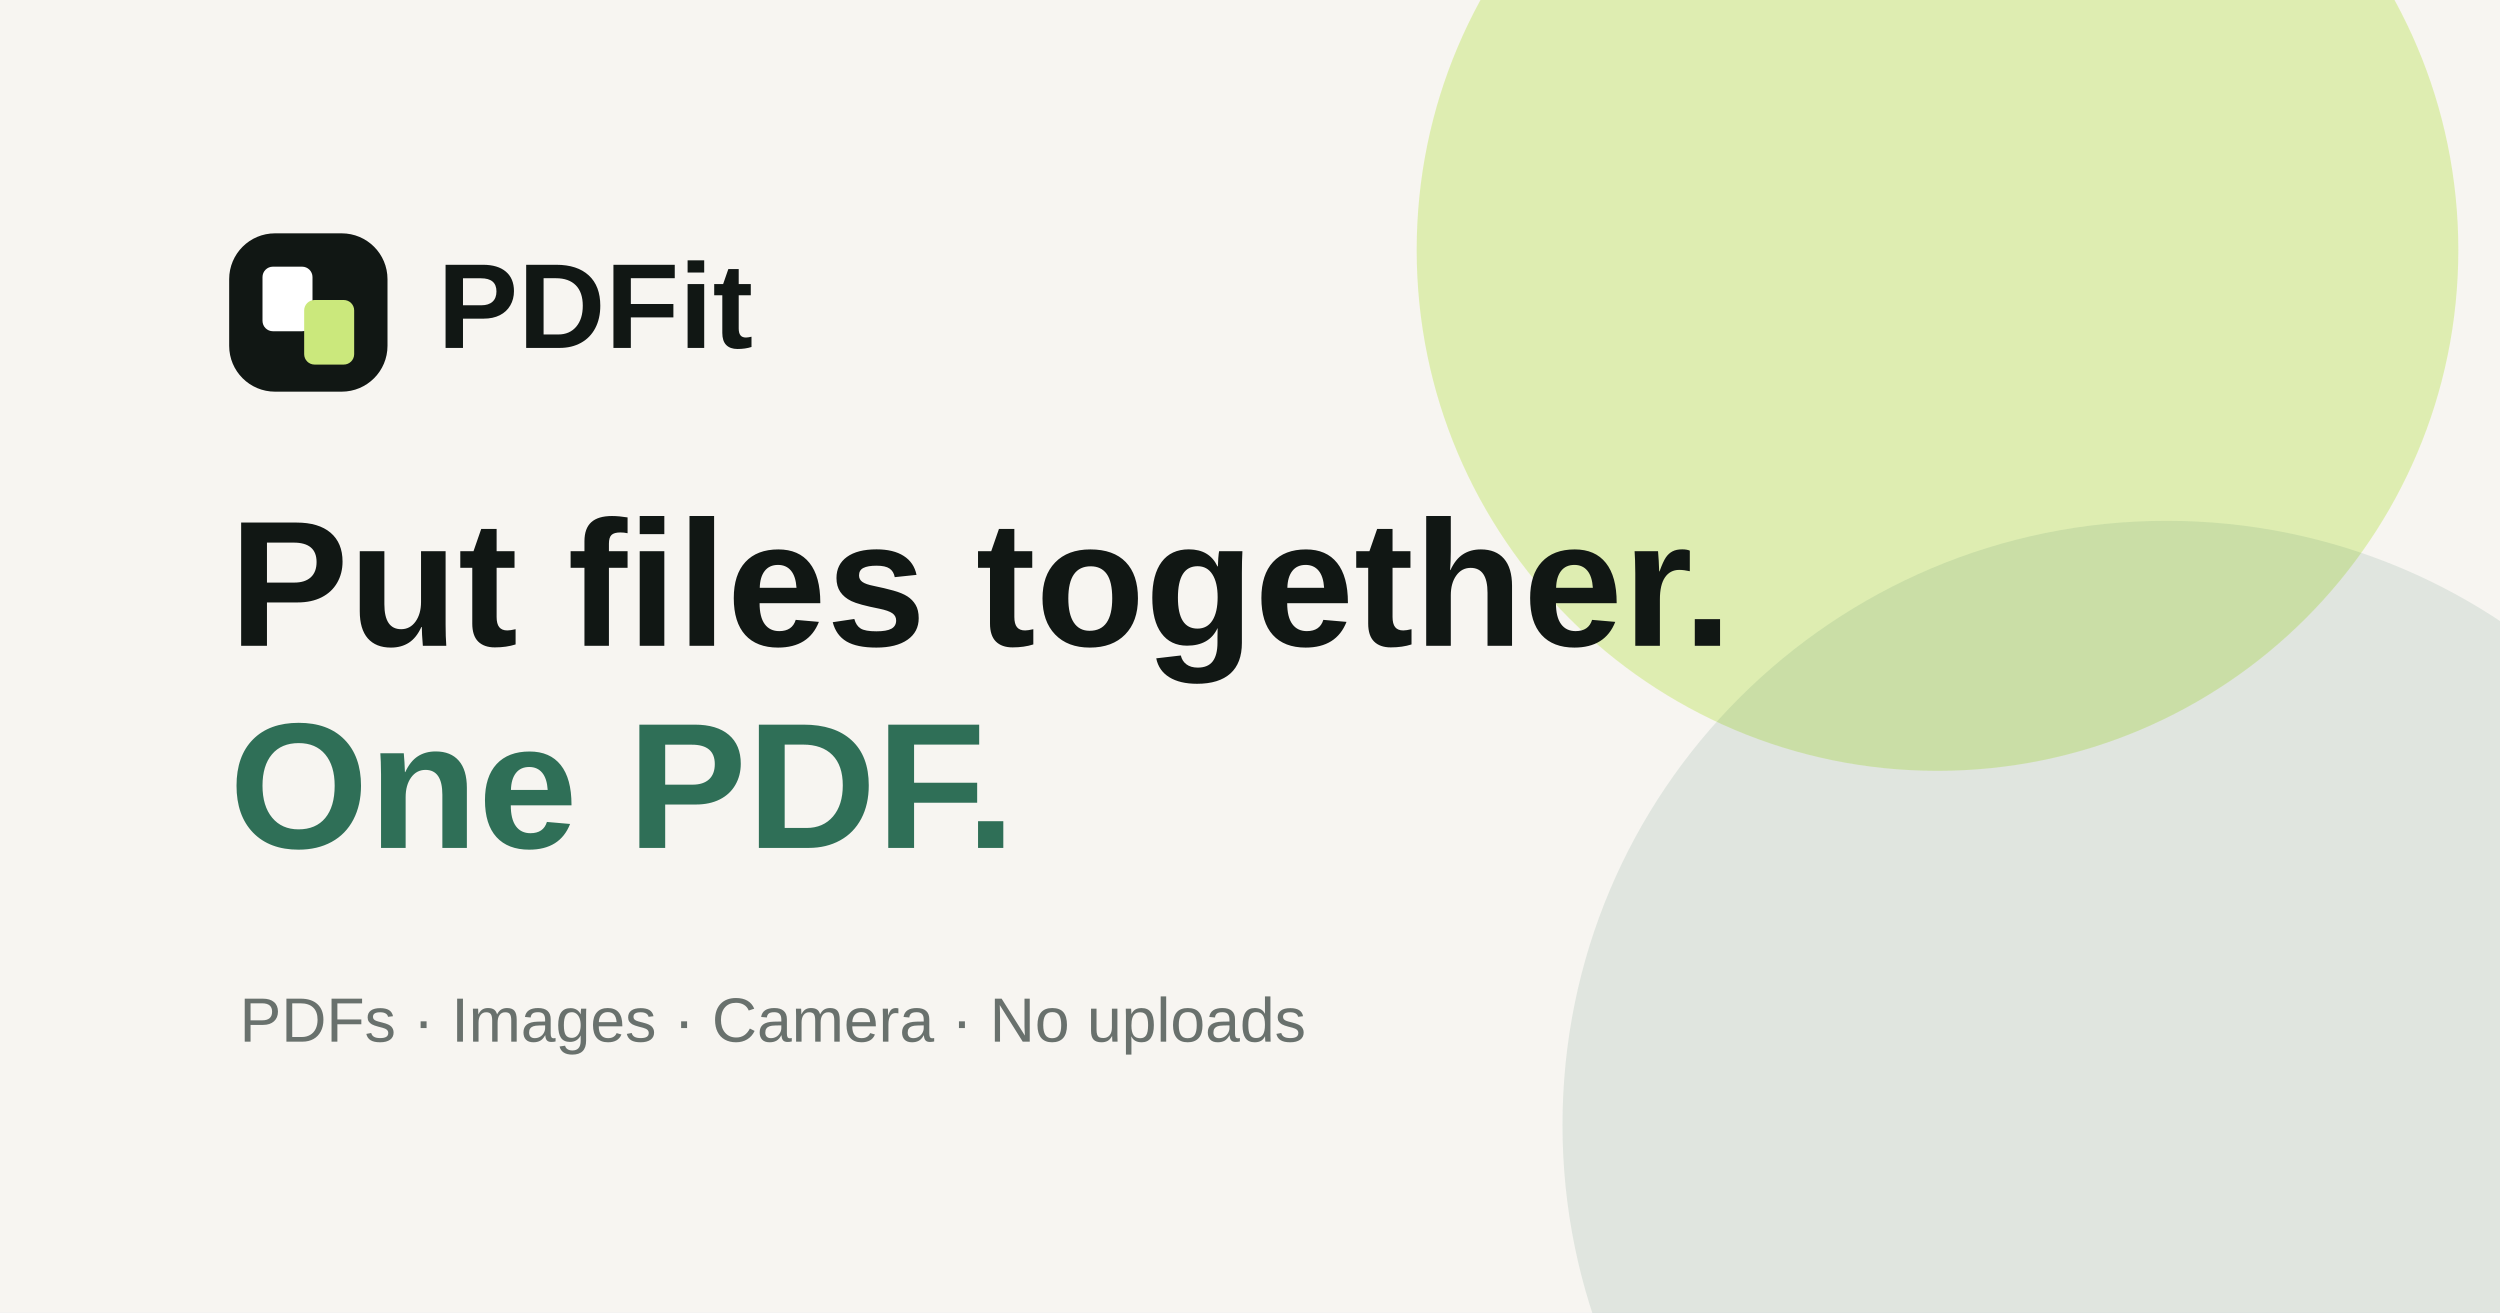
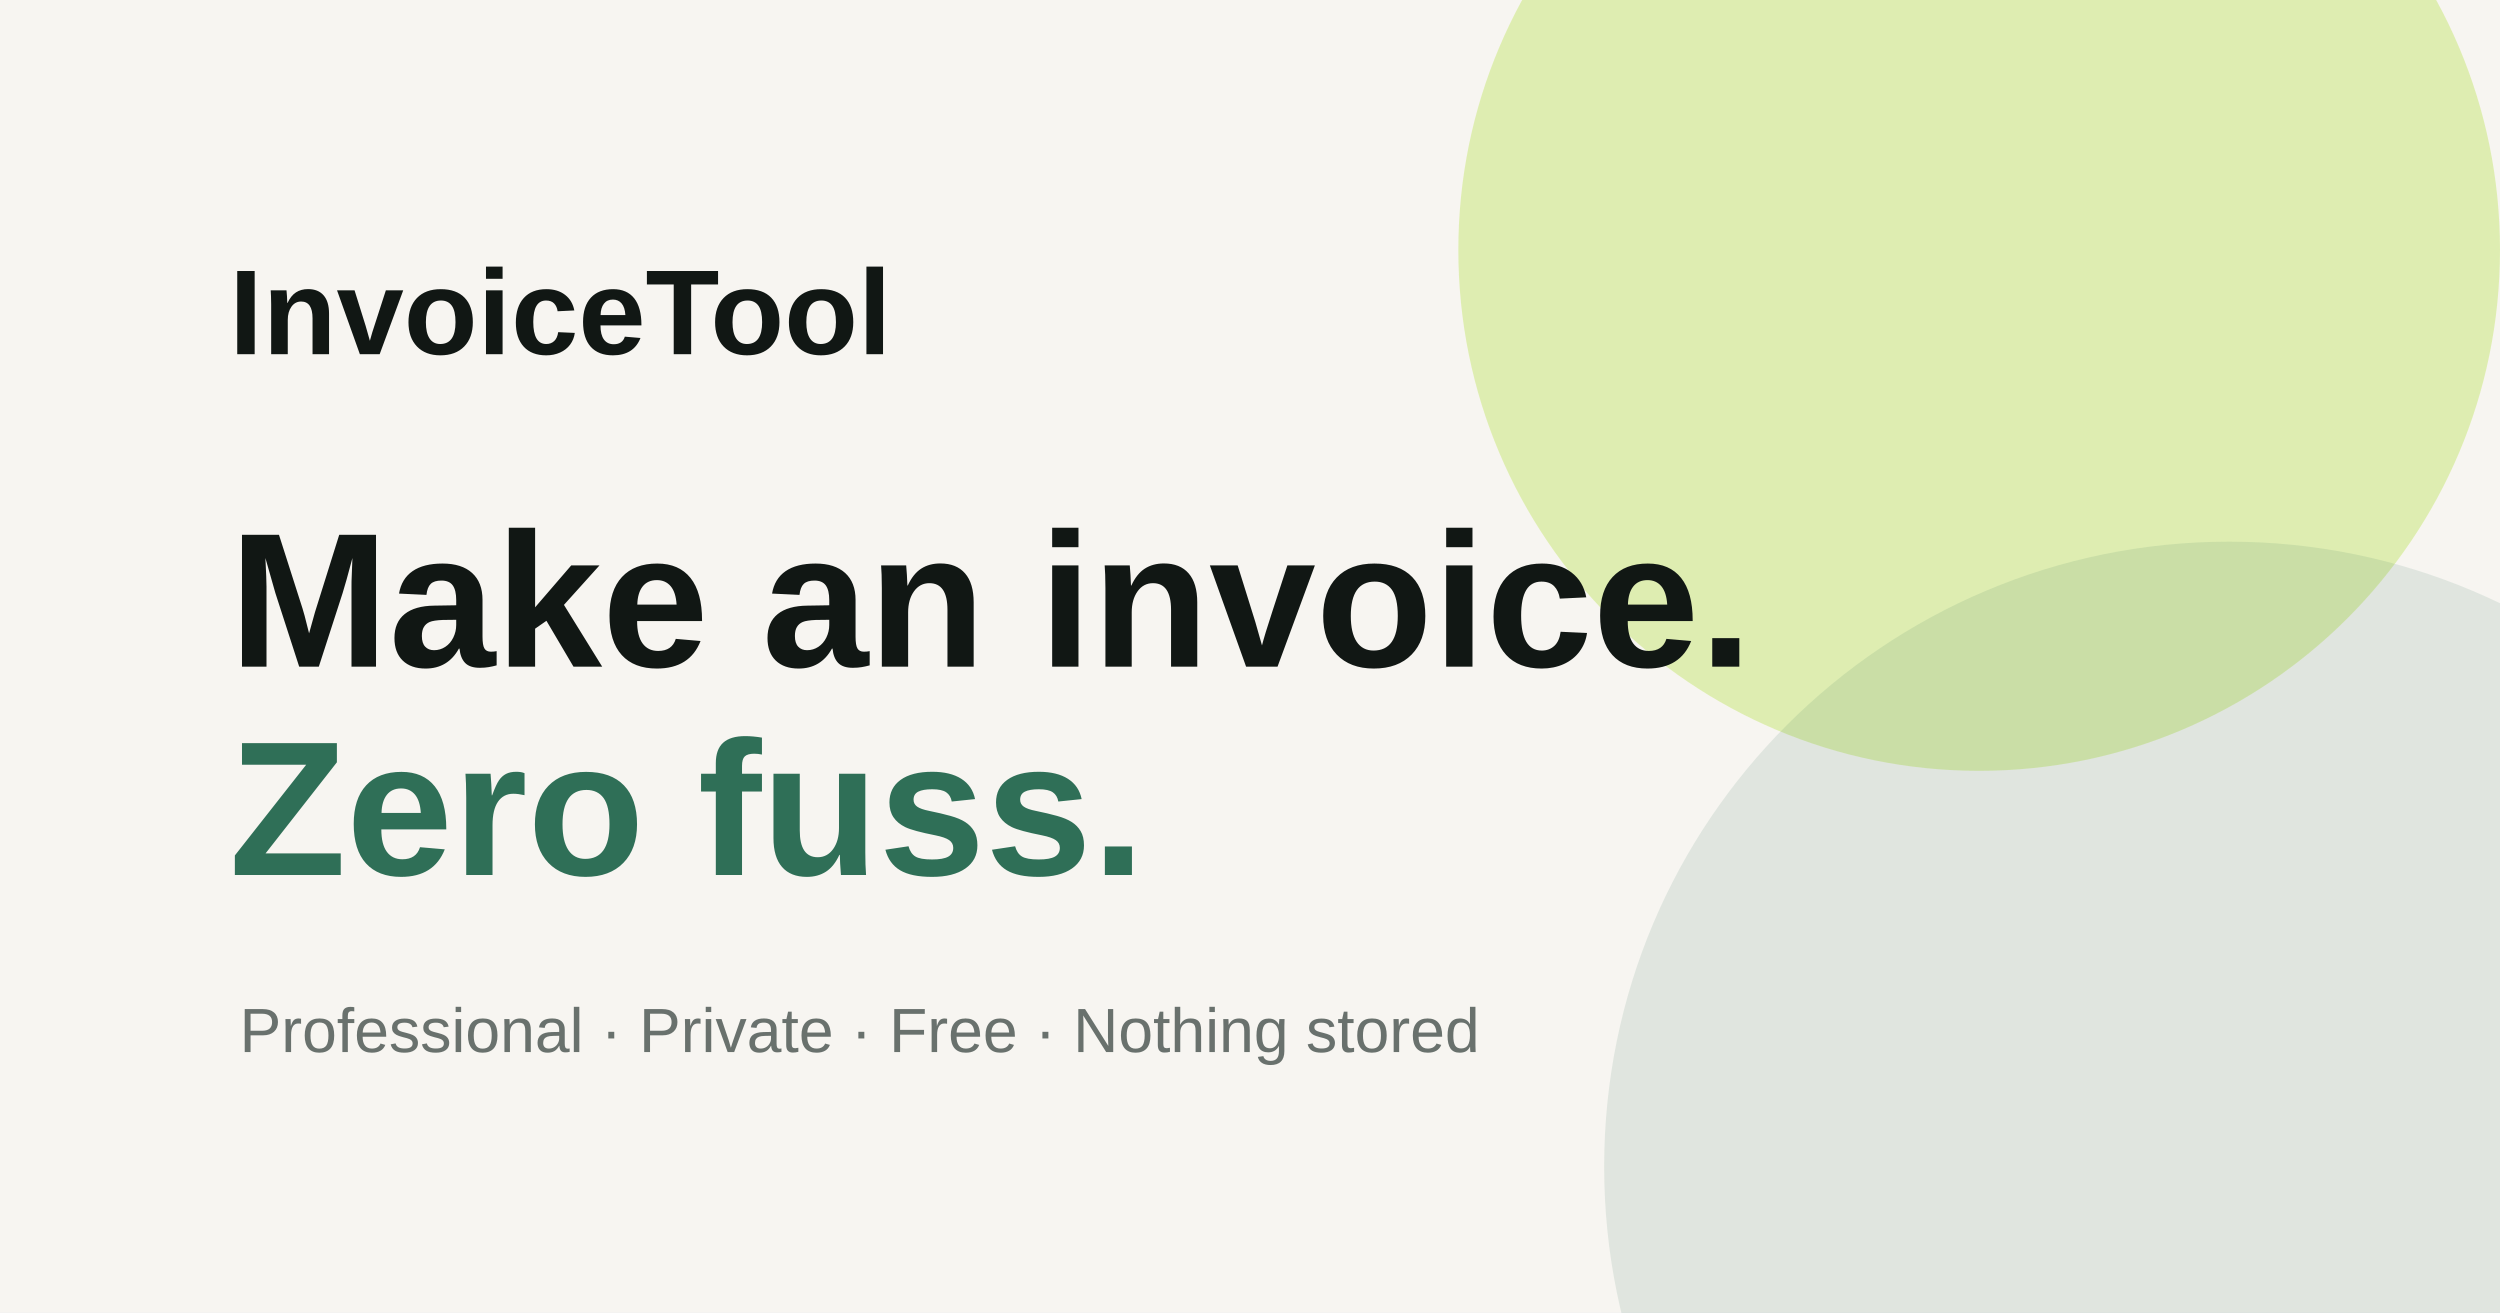
<svg xmlns="http://www.w3.org/2000/svg" width="1200" height="630" viewBox="0 0 1200 630">
  <rect width="1200" height="630" fill="#f7f5f1" />
-   <circle cx="930" cy="120" r="250" fill="#cbe87c" opacity=".55" />
-   <circle cx="1040" cy="540" r="290" fill="#2f6f57" opacity=".12" />
-   <rect x="110" y="112" width="76" height="76" rx="22" fill="#111714" />
-   <rect x="126" y="128" width="24" height="31" rx="5" fill="#fff" />
-   <rect x="146" y="144" width="24" height="31" rx="5" fill="#cbe87c" />
-   <text x="210" y="167" fill="#111714" font-family="Arial, sans-serif" font-size="58" font-weight="700">PDFit</text>
-   <text x="110" y="310" fill="#111714" font-family="Arial, sans-serif" font-size="86" font-weight="700">Put files together.</text>
-   <text x="110" y="407" fill="#2f6f57" font-family="Arial, sans-serif" font-size="86" font-weight="700">One PDF.</text>
-   <text x="115" y="500" fill="#69716d" font-family="Arial, sans-serif" font-size="30">PDFs · Images · Camera · No uploads</text>
+   <circle cx="950" cy="120" r="250" fill="#cbe87c" opacity=".55" />
+   <circle cx="1070" cy="560" r="300" fill="#2f6f57" opacity=".12" />
+   <text x="110" y="170" fill="#111714" font-family="Arial,sans-serif" font-size="58" font-weight="700">InvoiceTool</text>
+   <text x="110" y="320" fill="#111714" font-family="Arial,sans-serif" font-size="92" font-weight="700">Make an invoice.</text>
+   <text x="110" y="420" fill="#2f6f57" font-family="Arial,sans-serif" font-size="92" font-weight="700">Zero fuss.</text>
+   <text x="115" y="505" fill="#69716d" font-family="Arial,sans-serif" font-size="30">Professional · Private · Free · Nothing stored</text>
</svg>
